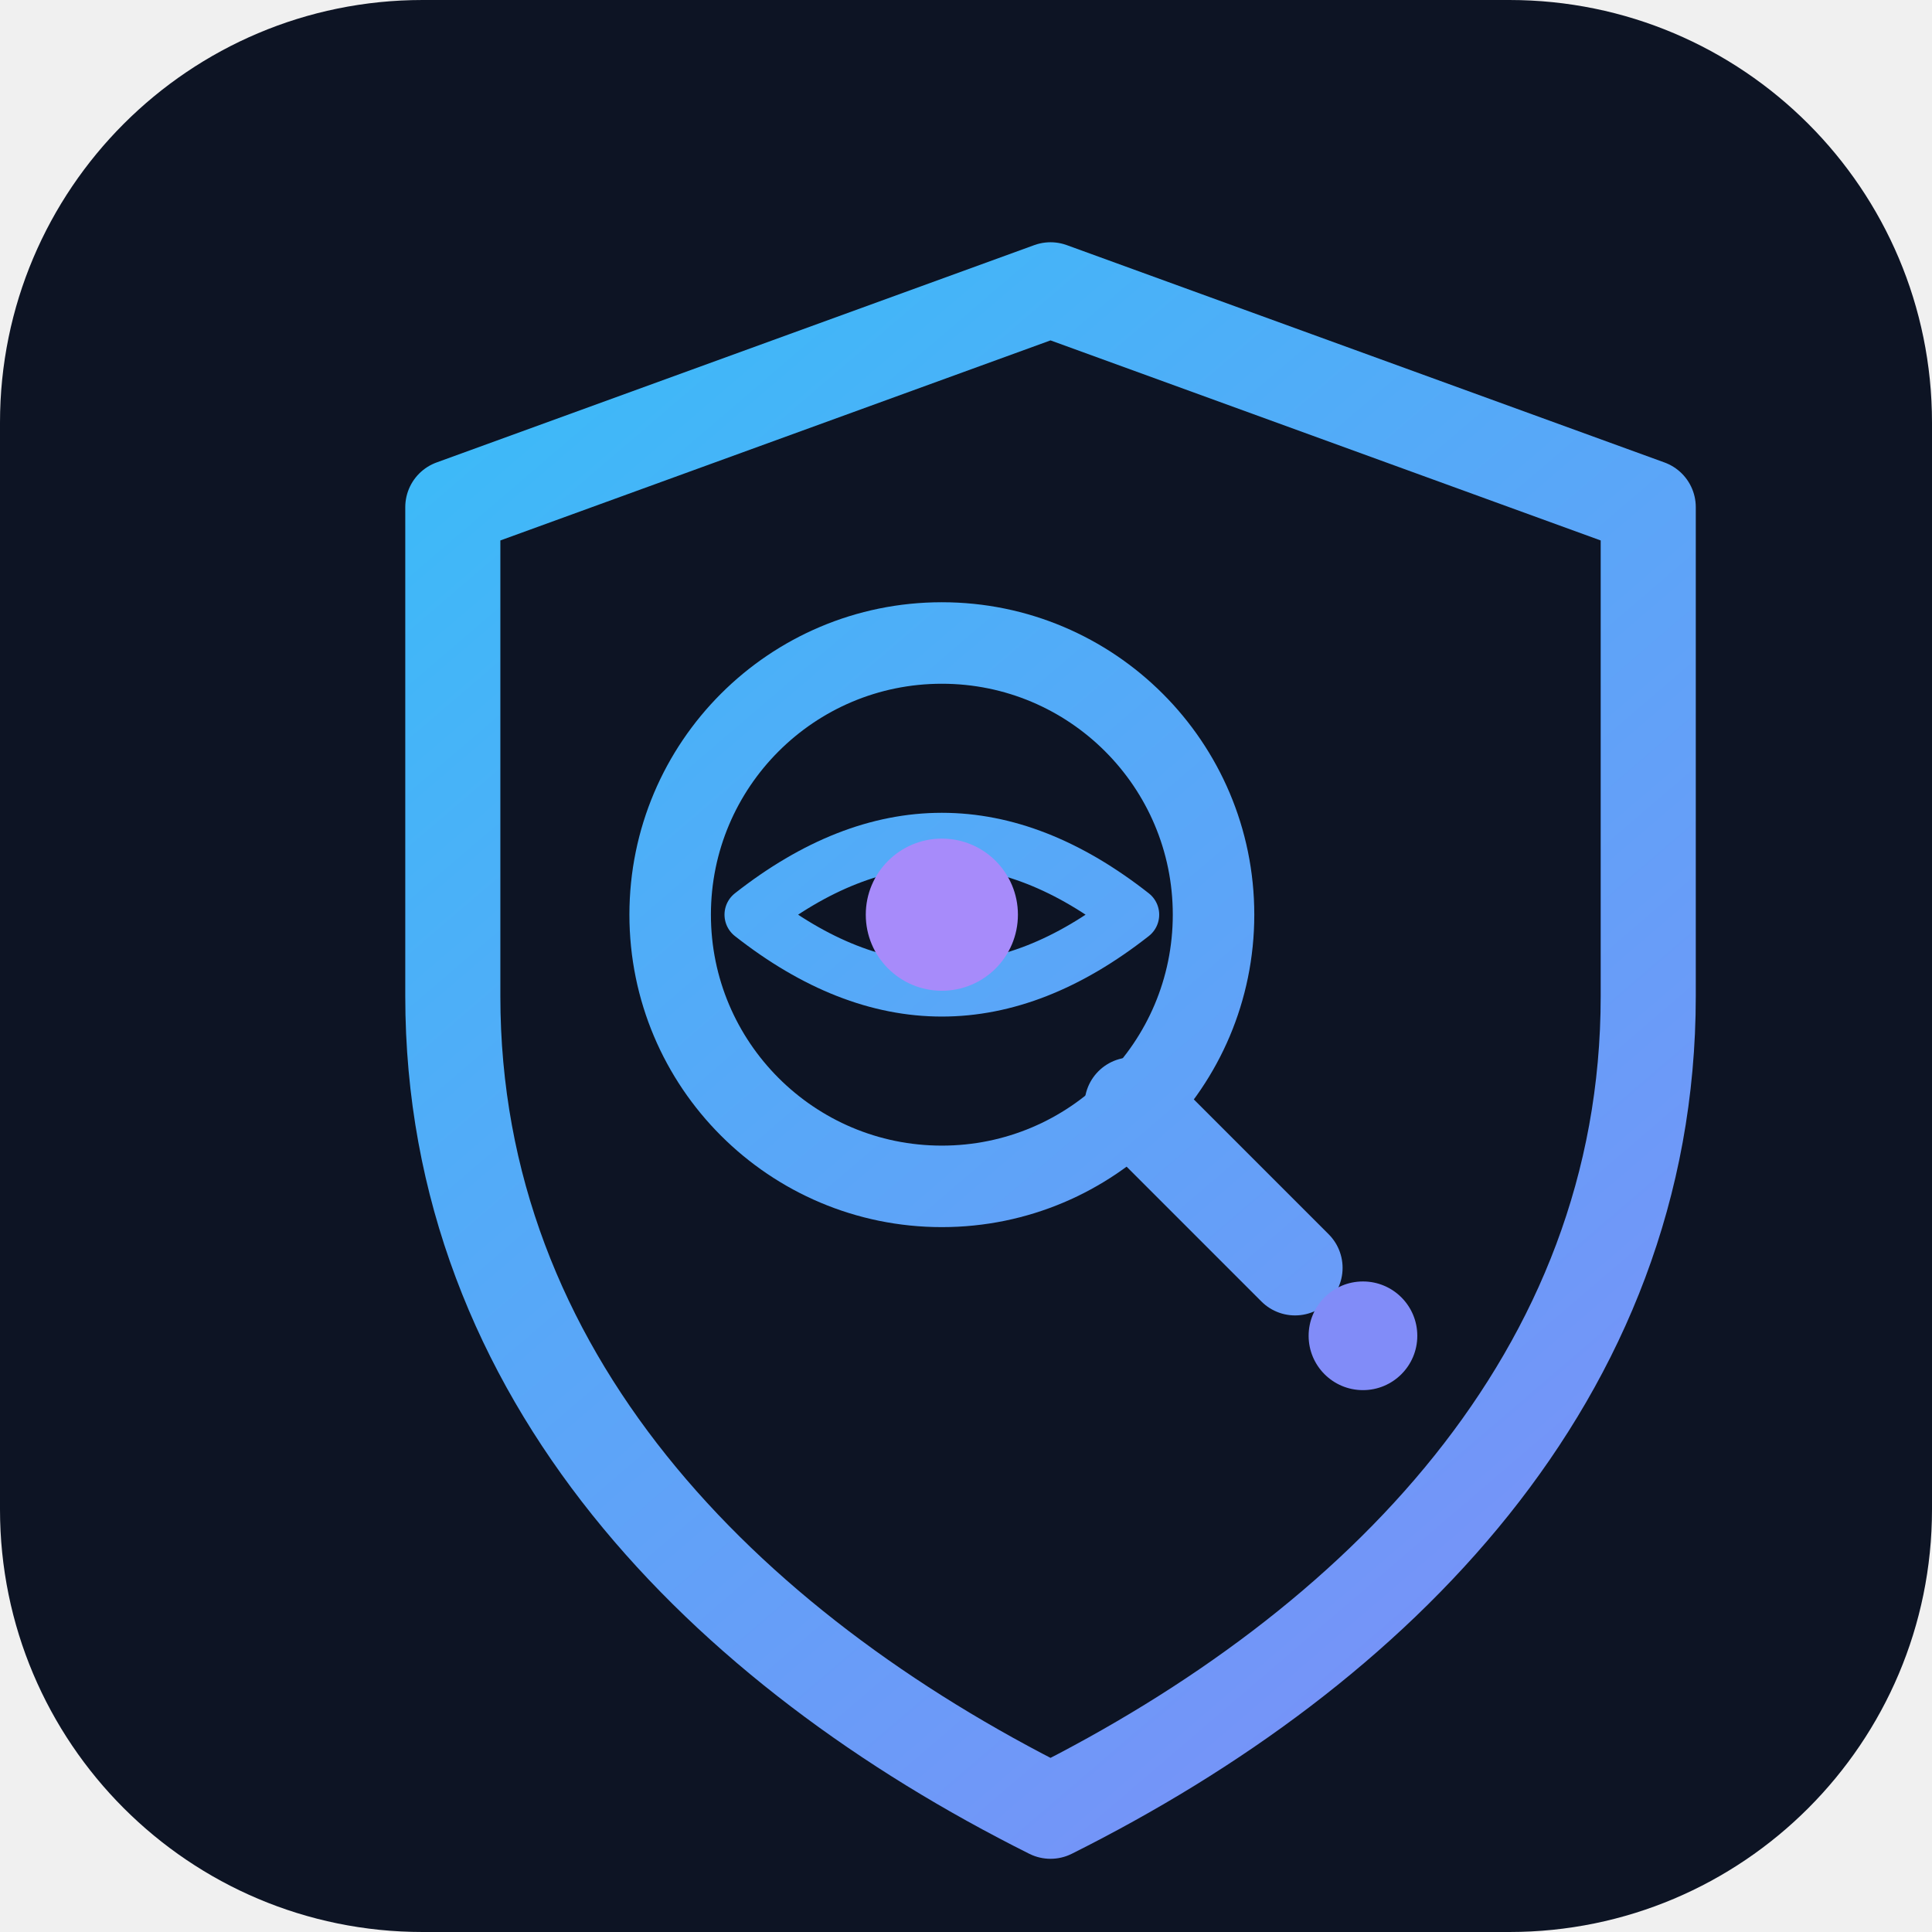
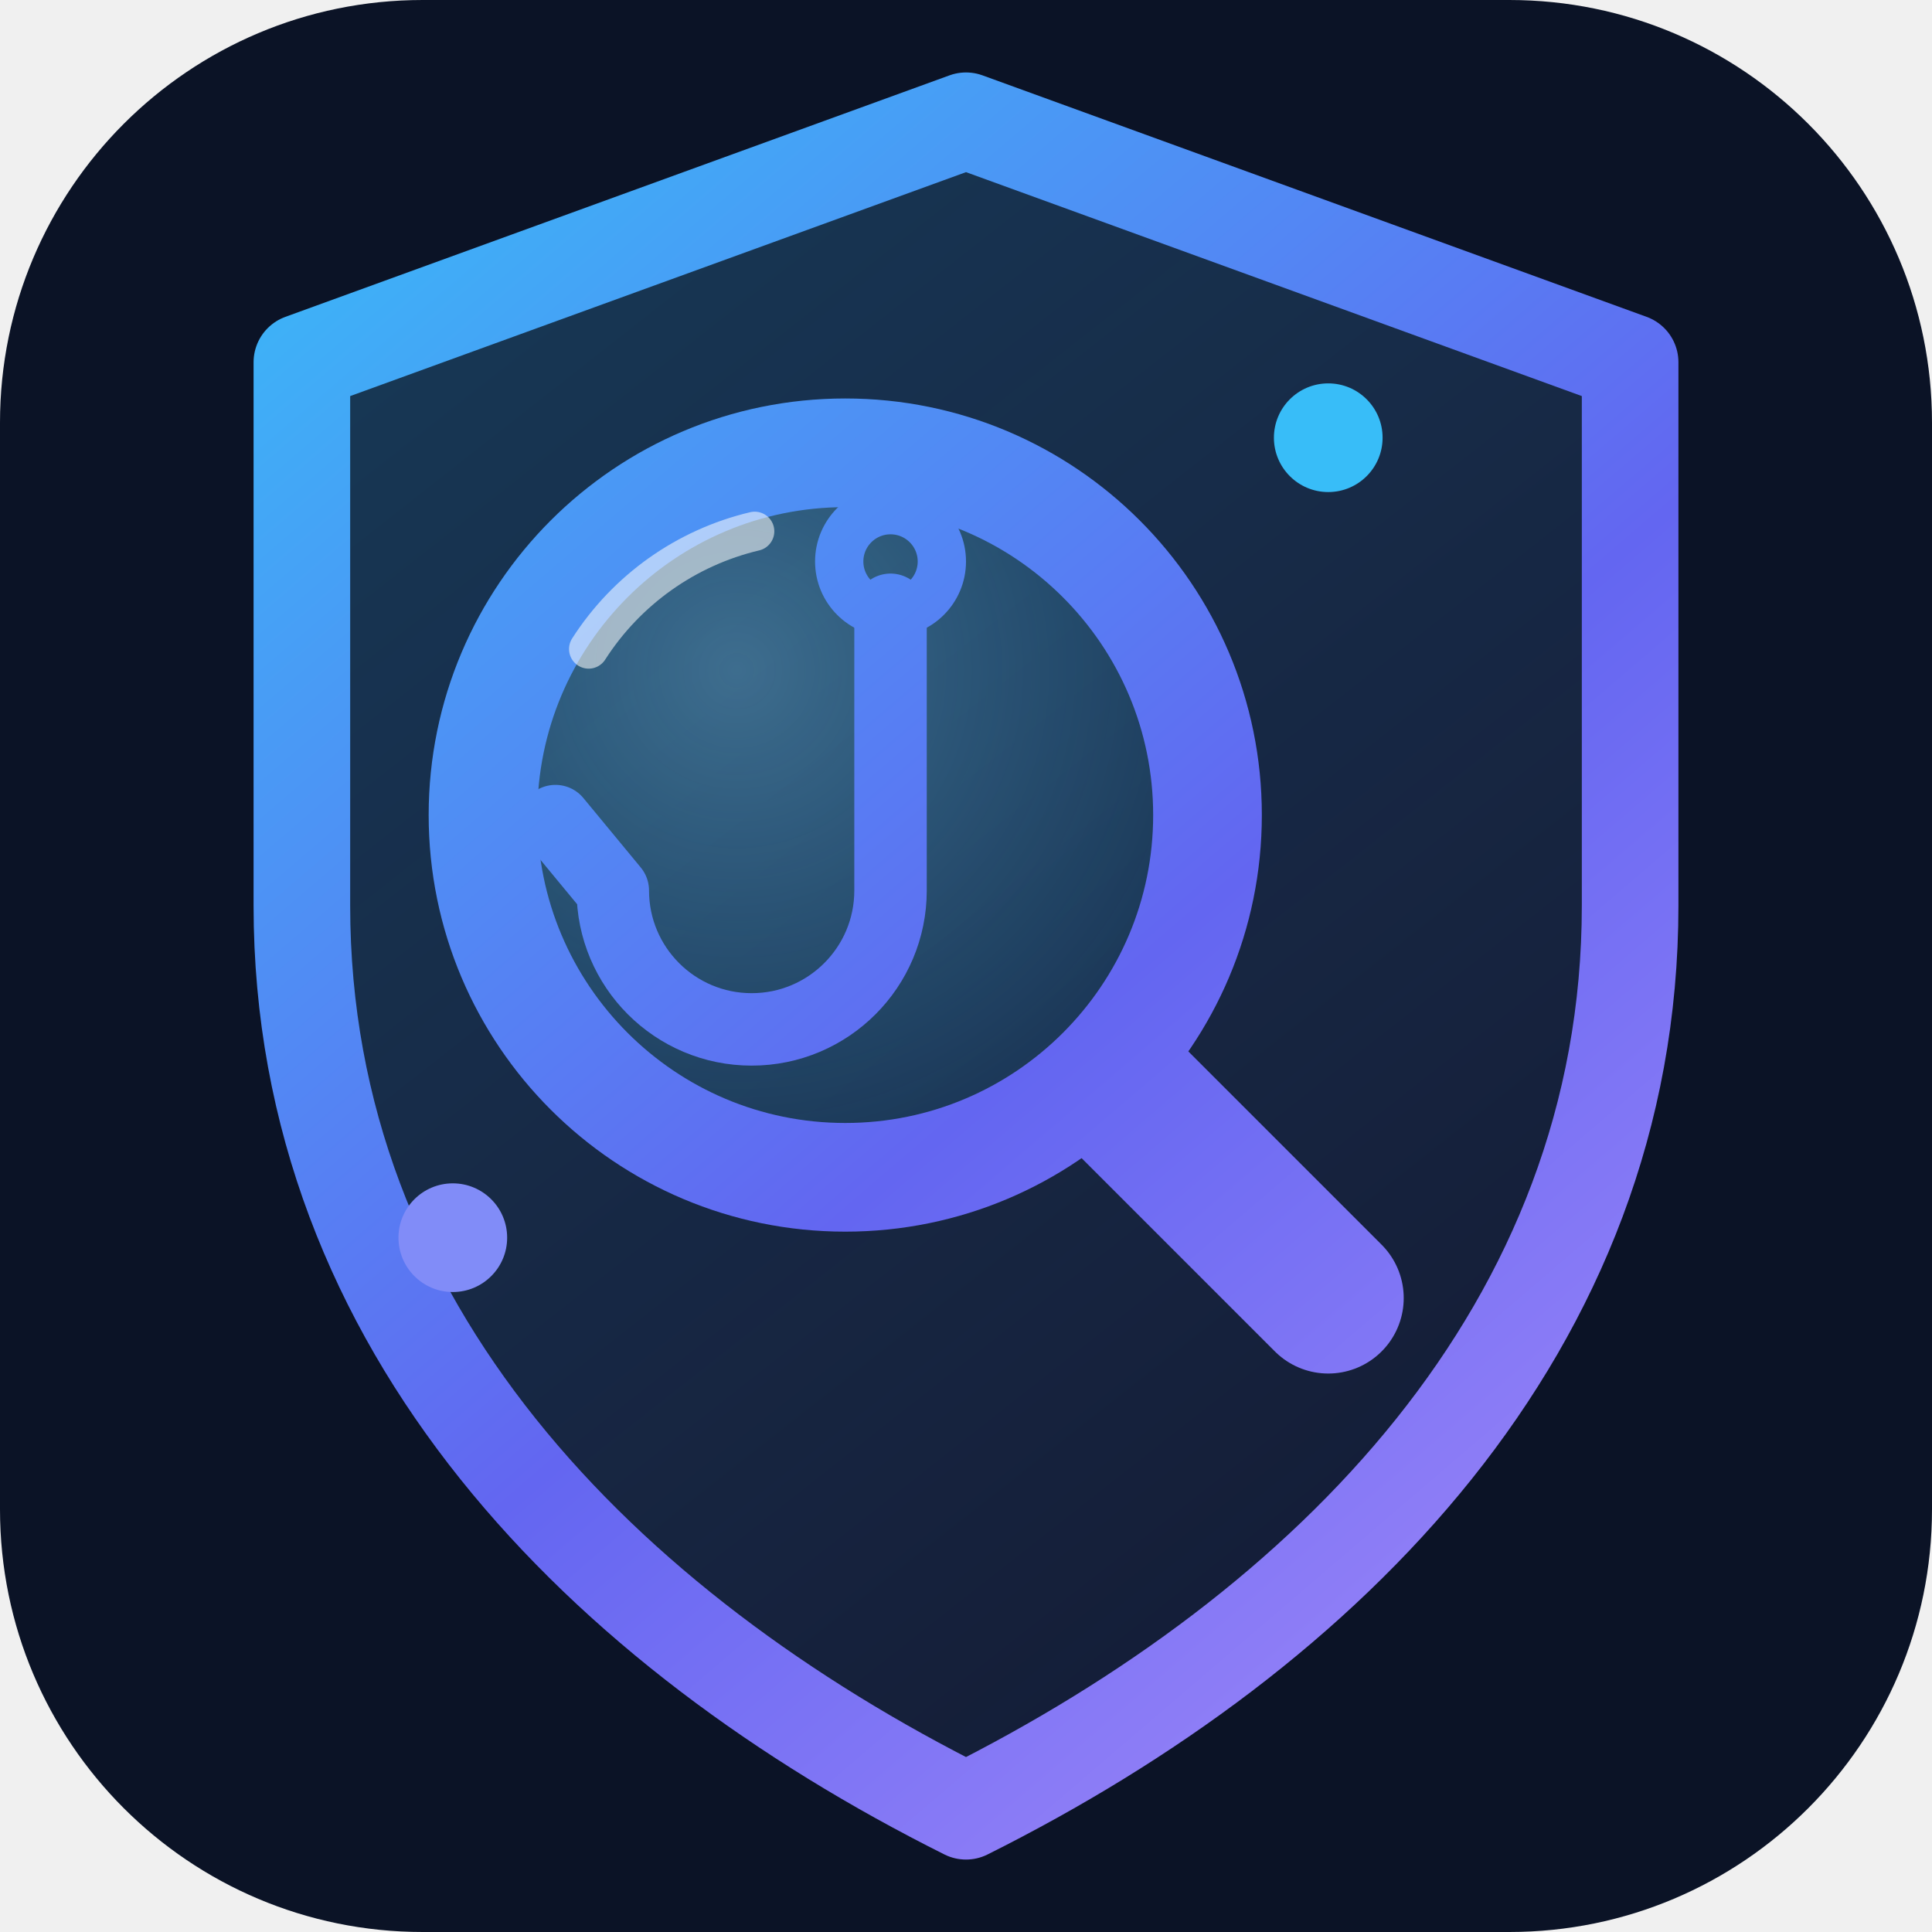
<svg xmlns="http://www.w3.org/2000/svg" viewBox="0 0 64 64">
-   <rect width="64" height="64" rx="14" fill="#0D1424" />
-   <g transform="translate(6 6) scale(.9)">
-     <defs>
-       <linearGradient id="ge" x1="8" y1="4" x2="56" y2="60" gradientUnits="userSpaceOnUse">
-         <stop stop-color="#38BDF8" />
-         <stop offset="1" stop-color="#818CF8" />
-       </linearGradient>
-     </defs>
-     <g fill="none" stroke="url(#ge)" stroke-linecap="round" stroke-linejoin="round" stroke-width="3.5">
+   <defs>
+     <linearGradient id="g1f" x1="8" y1="4" x2="56" y2="60" gradientUnits="userSpaceOnUse">
+       <stop stop-color="#38BDF8" />
+       <stop offset=".55" stop-color="#6366F1" />
+       <stop offset="1" stop-color="#A78BFA" />
+     </linearGradient>
+     <linearGradient id="g2f" x1="10" y1="4" x2="54" y2="60" gradientUnits="userSpaceOnUse">
+       <stop stop-color="#38BDF8" stop-opacity=".24" />
+       <stop offset="1" stop-color="#818CF8" stop-opacity=".05" />
+     </linearGradient>
+     <radialGradient id="g3f" cx=".35" cy=".3" r=".9">
+       <stop stop-color="#7DD3FC" stop-opacity=".38" />
+       <stop offset="1" stop-color="#38BDF8" stop-opacity=".03" />
+     </radialGradient>
+     <linearGradient id="gsf">
+       <stop stop-color="#fff" stop-opacity="0" />
+       <stop offset=".5" stop-color="#fff" stop-opacity=".45" />
+       <stop offset="1" stop-color="#fff" stop-opacity="0" />
+     </linearGradient>
+     <clipPath id="scf">
      <path d="M32 4 54 12V30C54 44 44 54 32 60 20 54 10 44 10 30V12Z" />
-       <circle cx="28" cy="27" r="10" stroke-width="3" />
-       <path d="M35 34 41 40" />
-       <path d="M21 27Q28 21.5 35 27Q28 32.5 21 27" stroke-width="2" />
-       <circle cx="28" cy="27" r="2.8" fill="#A78BFA" stroke="none" />
-       <circle cx="43.5" cy="42.5" r="2" fill="#818CF8" stroke="none" />
-     </g>
+     </clipPath>
+   </defs>
+   <rect width="64" height="64" rx="14" fill="#0B1326" />
+   <path d="M32 4 54 12V30C54 44 44 54 32 60 20 54 10 44 10 30V12Z" fill="url(#g2f)" />
+   <path d="M32 4 54 12V30C54 44 44 54 32 60 20 54 10 44 10 30V12Z" fill="none" stroke="url(#g1f)" stroke-width="3.2" stroke-linejoin="round" />
+   <g fill="none" stroke-linecap="round" stroke-linejoin="round">
+     <circle cx="28" cy="27" r="12" fill="url(#g3f)" stroke="url(#g1f)" stroke-width="3.6" />
+     <path d="M37 36 44 43" stroke="url(#g1f)" stroke-width="5" />
+     <path d="M29.5 20.2V29.5A4.6 4.6 0 0 1 20.3 29.5L18.4 27.2" stroke="url(#g1f)" stroke-width="2.4" />
+     <circle cx="29.5" cy="18.6" r="1.7" stroke="url(#g1f)" stroke-width="1.6" />
+     <path d="M19.5 21.5A9 9 0 0 1 25 17.6" stroke="#fff" stroke-opacity=".55" stroke-width="1.3" />
+     <circle cx="15" cy="41" r="1.8" fill="#818CF8" stroke="none" />
+     <circle cx="44" cy="14.5" r="1.8" fill="#38BDF8" stroke="none" />
  </g>
</svg>
